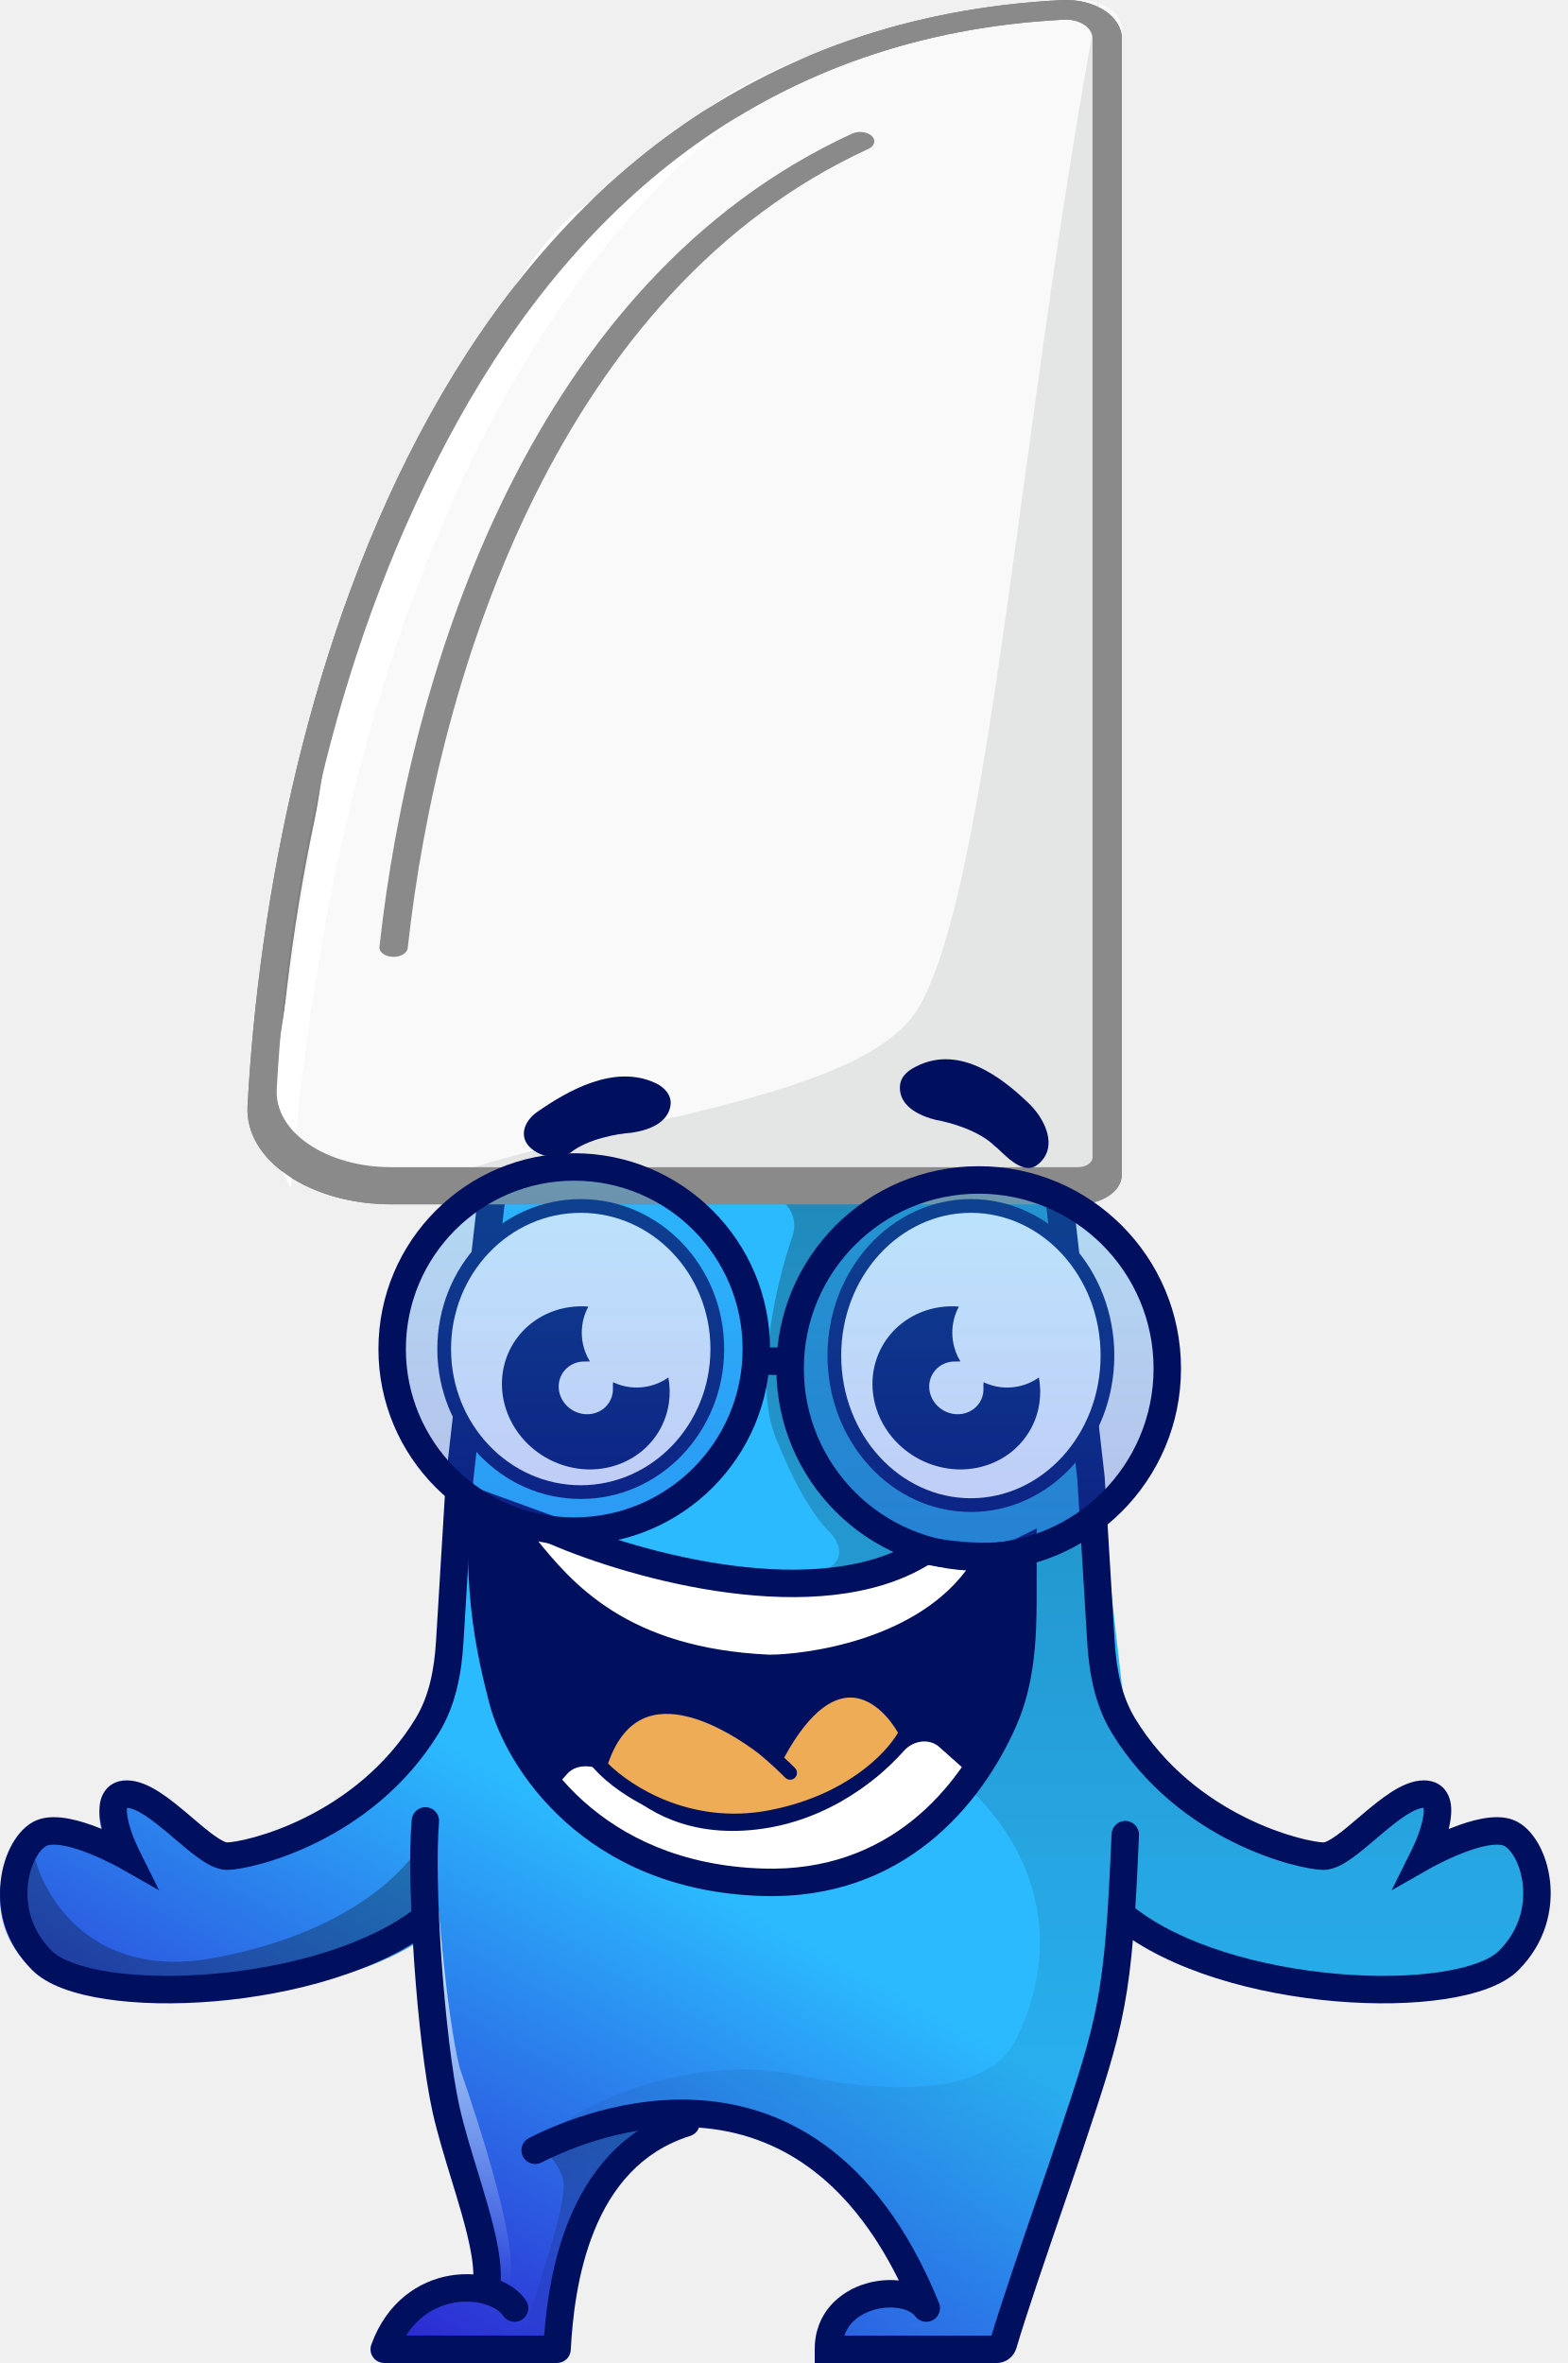
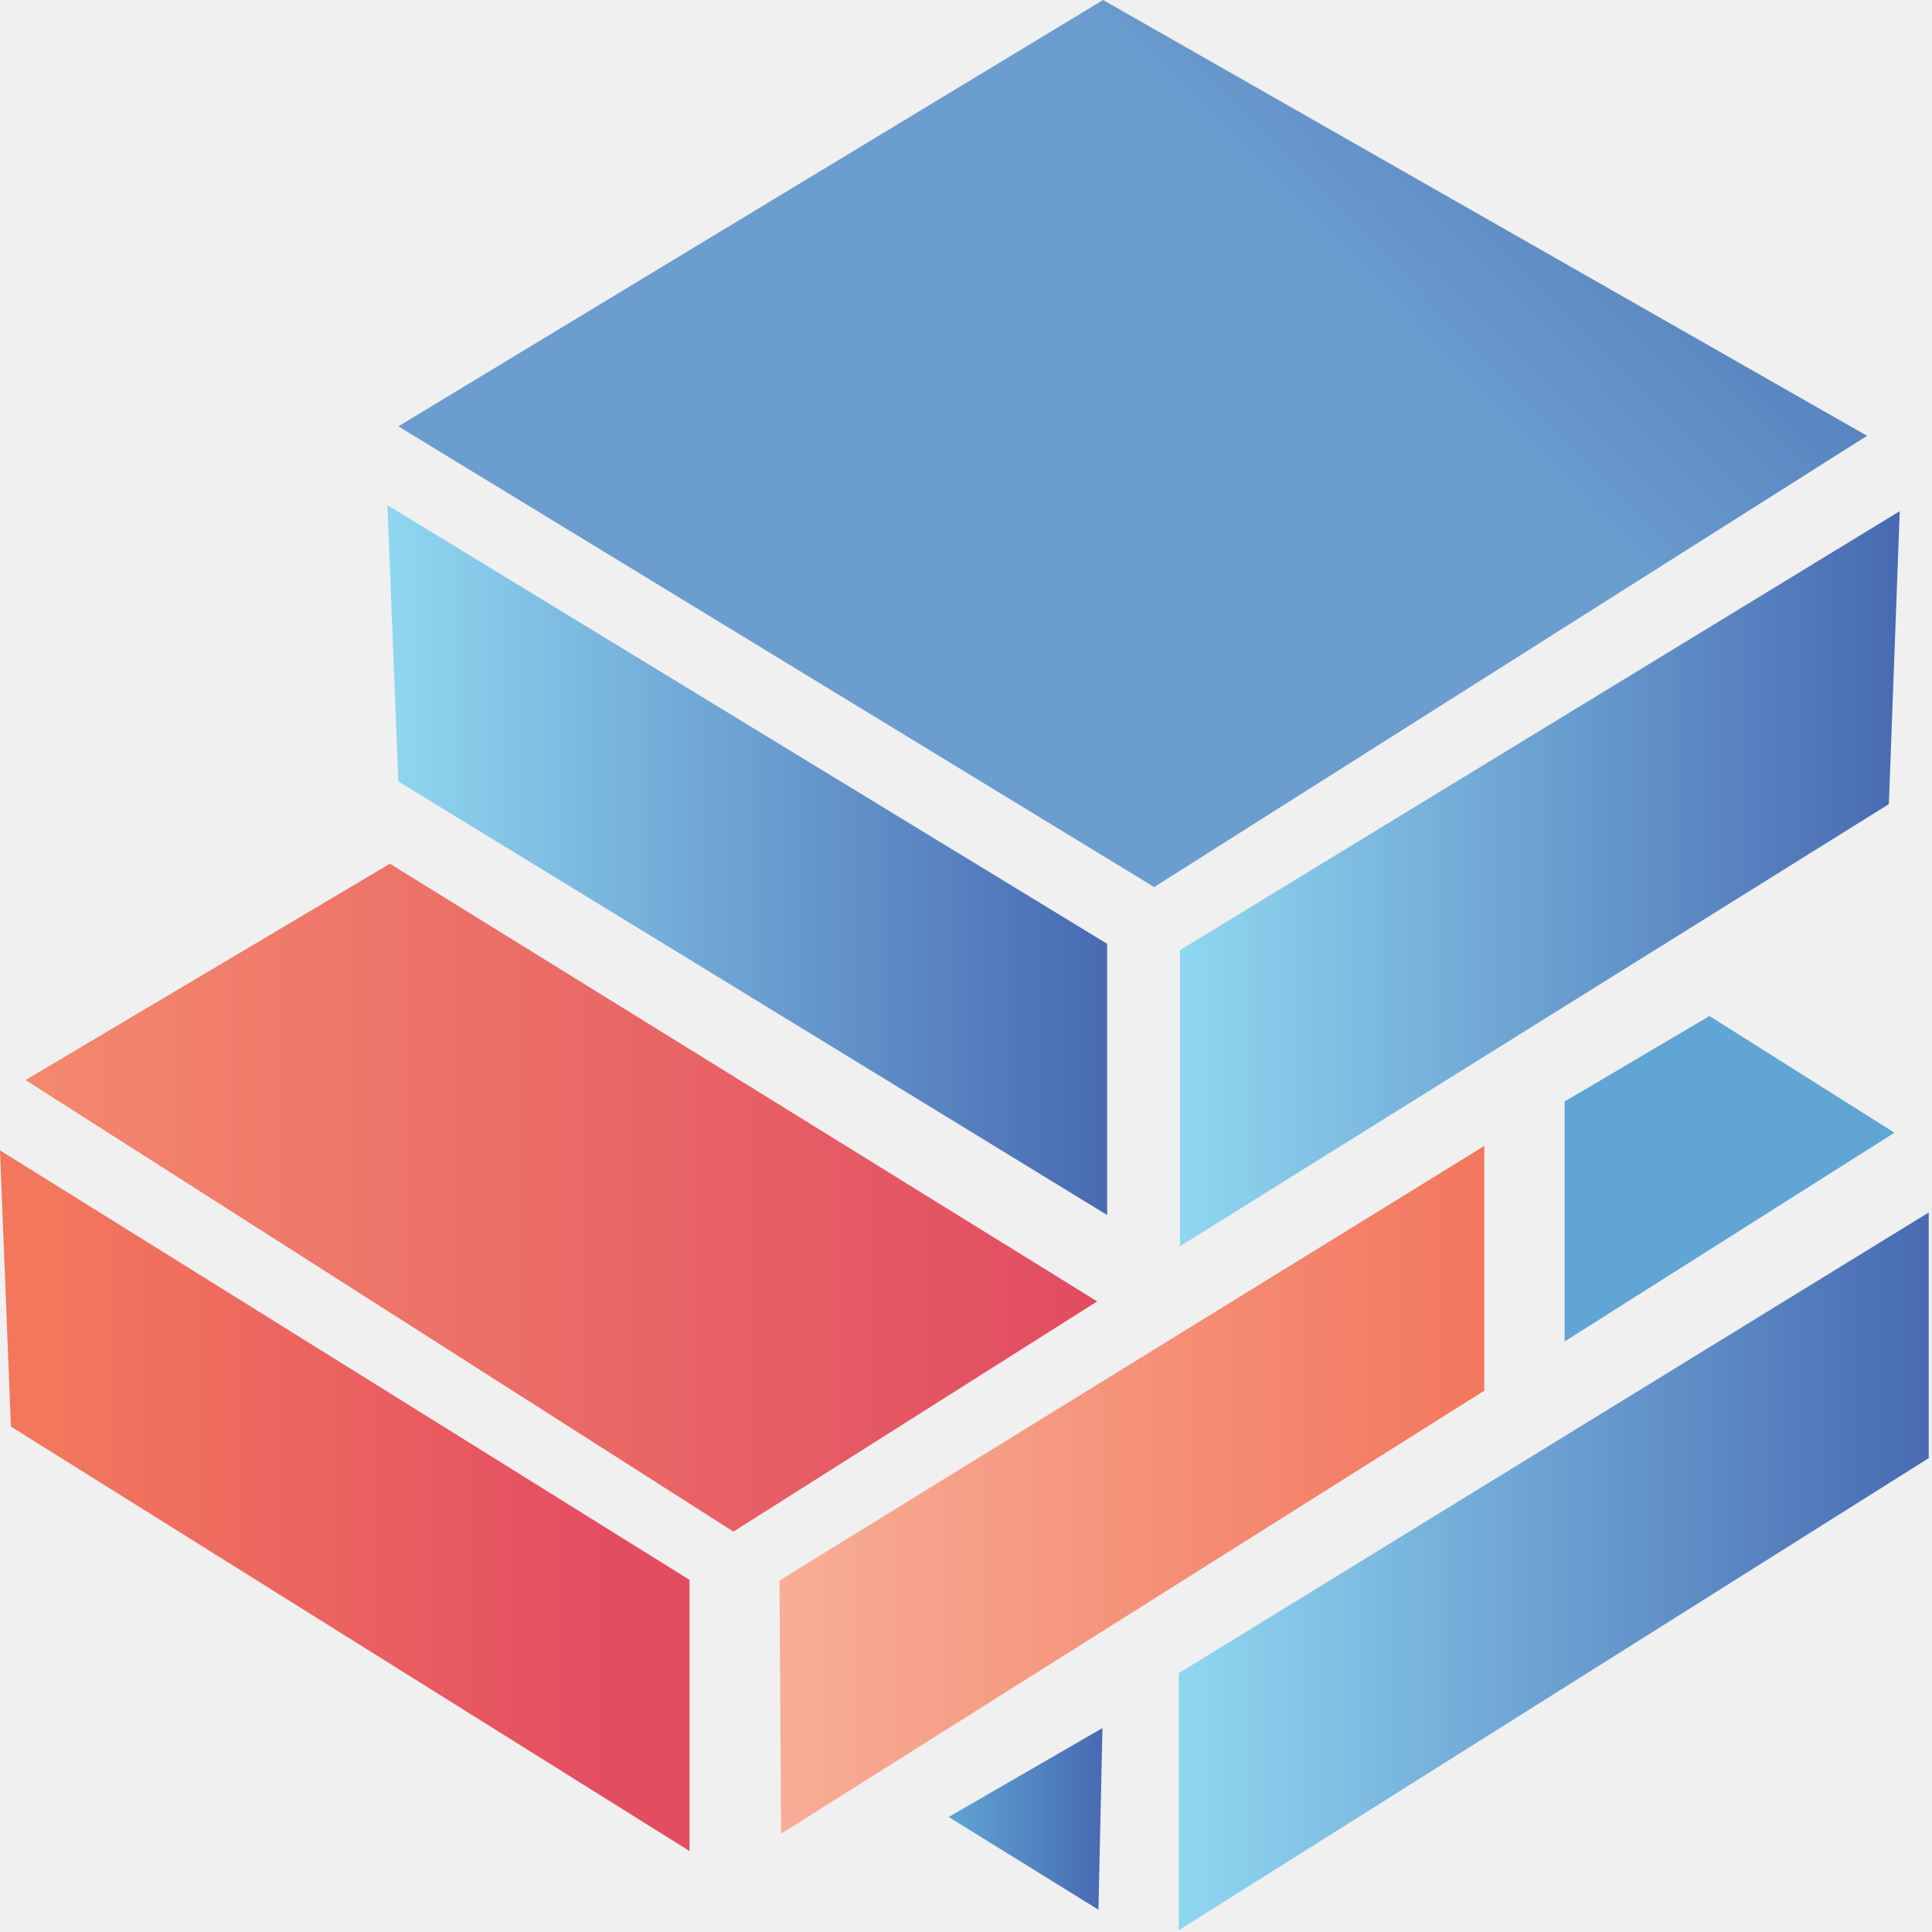
- <svg xmlns="http://www.w3.org/2000/svg" width="65" height="98" viewBox="0 0 65 98" fill="none">
-   <path fill-rule="evenodd" clip-rule="evenodd" d="M19.909 51.55C20.087 49.808 21.554 48.484 23.306 48.484H41.044C42.78 48.484 44.24 49.787 44.437 51.512L46.757 71.876C49.403 76.094 54.136 77.168 54.987 77.168C55.432 77.168 56.084 76.613 56.782 76.019C57.589 75.333 58.458 74.594 59.144 74.594C59.989 74.594 59.728 75.766 59.372 76.657C59.309 76.814 59.488 76.983 59.639 76.909C60.412 76.528 61.895 75.894 62.661 76.202C63.727 76.631 64.03 80.072 62.038 82.064C58.83 83.668 51.114 83.008 46.676 80.094C46.538 80.491 46.375 80.876 46.191 81.248C46.041 82.461 45.903 83.427 45.817 83.771C45.508 85.006 43.825 89.463 43.54 90.032C43.256 90.601 41.548 97.431 41.548 97.716C41.548 97.865 39.371 97.9 37.288 97.933H37.288C36.205 97.951 35.147 97.968 34.434 98C34.529 97.146 35.003 95.439 36.141 95.439C37.279 95.439 37.754 95.629 37.849 95.723C37.469 94.395 36.54 91.626 35.857 91.17C35.654 91.035 35.306 90.787 34.886 90.487L34.886 90.487L34.886 90.487C33.54 89.528 31.453 88.04 31.019 88.04C30.877 88.04 30.574 88.022 30.196 88C29.062 87.933 27.248 87.826 27.035 88.04C26.807 88.267 25.802 89.463 25.327 90.032L23.62 93.447L22.766 97.716H15.936C16.695 96.672 18.441 94.699 19.351 95.154C20.262 95.61 20.11 93.637 19.92 92.593L17.928 86.332L17.768 80.23C13.402 83.483 3.133 83.455 1.172 81.495C-0.82 79.502 0.106 76.631 1.172 76.202C1.838 75.934 3.045 76.378 3.857 76.749C4.112 76.865 4.422 76.573 4.332 76.307C4.056 75.487 3.951 74.594 4.689 74.594C5.375 74.594 6.244 75.333 7.05 76.019C7.749 76.613 8.401 77.168 8.846 77.168C9.805 77.168 15.696 75.803 17.972 70.112C17.986 70.094 17.999 70.077 18.012 70.06L19.909 51.55Z" fill="url(#paint0_linear_72_1240)" />
-   <path d="M27.604 88.039L25.043 90.6C24.636 91.558 23.695 95.586 22.93 97.145H21.788C21.343 97.145 23.717 91.461 23.335 90.316C23.051 89.462 22.481 89.177 22.481 89.177L26.465 88.039H27.604Z" fill="url(#paint1_linear_72_1240)" fill-opacity="0.27" />
-   <path d="M33.011 86.047C28.685 85.137 23.43 87.281 22.197 89.178C22.481 88.893 28.457 87.186 31.303 88.04C33.58 88.722 35.098 90.221 35.572 90.885L38.133 95.723C37.943 95.533 37.507 95.154 37.279 95.154C37.052 95.154 35.667 95.533 35.003 95.723L34.149 97.43L41.263 97.146L45.817 83.771L46.67 79.787L48.378 80.641L55.777 82.632L62.607 81.779L64.029 78.648L62.322 76.087L58.623 77.226L59.761 74.949L58.623 74.664L54.923 76.656C49.459 75.973 46.765 72.008 46.101 70.111L45.248 61.574L43.825 47.914L29.596 48.483L32.251 49.709C32.826 49.974 33.077 50.66 32.87 51.258C32.088 53.515 31.296 57.429 32.157 59.582C32.726 61.005 33.485 62.617 34.434 63.566C34.434 63.566 35.572 64.704 33.864 65.273C36.136 67.267 41.548 69.542 41.548 69.542C41.548 69.542 41.263 72.767 40.41 74.38C42.971 76.941 44.109 80.641 42.117 84.624C41.263 86.332 38.418 87.186 33.011 86.047Z" fill="url(#paint2_linear_72_1240)" fill-opacity="0.27" />
-   <path fill-rule="evenodd" clip-rule="evenodd" d="M46.694 75.519C47.008 75.532 47.252 75.797 47.239 76.111C47.097 79.525 46.954 81.483 46.625 83.236C46.298 84.981 45.789 86.507 44.945 89.038L44.934 89.073C44.725 89.699 44.436 90.54 44.119 91.464C43.416 93.509 42.574 95.961 42.154 97.386C42.047 97.748 41.715 98 41.333 98H33.791V97.431C33.791 95.916 34.828 95.029 35.906 94.708C36.358 94.574 36.834 94.53 37.281 94.578C36.173 92.336 34.878 90.849 33.544 89.881C31.957 88.731 30.278 88.289 28.71 88.222C25.657 88.093 23.054 89.388 22.5 89.663C22.48 89.673 22.462 89.681 22.448 89.689C22.166 89.827 21.825 89.711 21.686 89.429C21.547 89.147 21.663 88.806 21.946 88.667C21.961 88.66 21.98 88.65 22.001 88.64C22.578 88.352 25.405 86.943 28.758 87.085C30.512 87.159 32.416 87.657 34.212 88.959C36.006 90.26 37.655 92.337 38.945 95.509C39.053 95.774 38.947 96.078 38.698 96.219C38.449 96.359 38.134 96.293 37.962 96.065C37.861 95.93 37.651 95.796 37.317 95.733C36.991 95.671 36.603 95.688 36.231 95.799C35.67 95.966 35.208 96.317 35.02 96.862H41.122C41.567 95.389 42.382 93.016 43.056 91.052C43.37 90.141 43.653 89.317 43.854 88.713C44.711 86.143 45.195 84.688 45.506 83.026C45.818 81.363 45.96 79.479 46.102 76.064C46.115 75.75 46.38 75.506 46.694 75.519Z" fill="#00105F" />
-   <path fill-rule="evenodd" clip-rule="evenodd" d="M44.681 61.339L43.26 48.832L44.391 48.703L45.815 61.24L46.23 68.057C46.301 69.233 46.517 70.346 47.079 71.269C48.324 73.313 50.091 74.602 51.663 75.382C52.449 75.772 53.179 76.031 53.761 76.192C54.357 76.358 54.761 76.41 54.9 76.41C54.901 76.41 54.947 76.407 55.055 76.356C55.159 76.305 55.287 76.226 55.441 76.115C55.708 75.923 56 75.675 56.324 75.4C56.378 75.353 56.434 75.306 56.49 75.258C56.868 74.938 57.284 74.593 57.694 74.329C58.089 74.075 58.566 73.837 59.056 73.837C59.264 73.837 59.473 73.88 59.661 73.993C59.852 74.108 59.982 74.271 60.064 74.447C60.216 74.772 60.206 75.148 60.164 75.449C60.145 75.582 60.118 75.719 60.084 75.856C60.124 75.839 60.165 75.823 60.206 75.807C60.597 75.652 61.041 75.504 61.471 75.424C61.884 75.348 62.368 75.318 62.786 75.486C63.217 75.66 63.558 76.04 63.798 76.46C64.045 76.893 64.22 77.429 64.286 78.01C64.418 79.178 64.111 80.574 62.976 81.709C62.34 82.345 61.199 82.714 59.923 82.907C58.613 83.106 57.033 83.137 55.395 82.998C52.142 82.72 48.519 81.755 46.27 79.945L46.984 79.058C48.974 80.66 52.329 81.594 55.492 81.863C57.061 81.997 58.549 81.964 59.752 81.782C60.992 81.594 61.811 81.264 62.171 80.904C63.028 80.047 63.254 79.011 63.155 78.138C63.105 77.699 62.974 77.312 62.809 77.024C62.637 76.723 62.463 76.583 62.361 76.542C62.247 76.496 62.025 76.48 61.678 76.544C61.349 76.605 60.98 76.725 60.625 76.865C60.272 77.005 59.948 77.158 59.712 77.277C59.594 77.336 59.499 77.386 59.434 77.421C59.401 77.439 59.377 77.452 59.36 77.461L59.342 77.472L59.338 77.474L59.338 77.474L57.717 78.396L58.547 76.726C58.748 76.32 58.974 75.74 59.036 75.292C59.059 75.131 59.053 75.03 59.044 74.975C58.895 74.979 58.655 75.064 58.31 75.286C57.971 75.505 57.607 75.804 57.226 76.127C57.173 76.171 57.12 76.216 57.067 76.262C56.746 76.535 56.414 76.818 56.107 77.039C55.926 77.169 55.736 77.291 55.547 77.382C55.363 77.47 55.139 77.549 54.9 77.549C54.608 77.549 54.088 77.464 53.457 77.289C52.812 77.11 52.013 76.826 51.158 76.402C49.449 75.554 47.493 74.136 46.107 71.861C45.404 70.707 45.17 69.377 45.094 68.126L44.681 61.339ZM59.093 74.978C59.093 74.978 59.093 74.978 59.093 74.978L59.093 74.978Z" fill="#00105F" />
-   <path d="M8.822 81.21C3.814 82.12 1.803 78.648 1.423 76.941L0.57 77.226L1.423 80.641C2.087 81.21 3.984 82.405 6.261 82.632C8.538 82.86 14.798 81.02 17.644 80.071V76.087C17.36 76.941 15.083 80.071 8.822 81.21Z" fill="black" fill-opacity="0.27" />
-   <path fill-rule="evenodd" clip-rule="evenodd" d="M19.634 61.339L21.055 48.832L19.924 48.703L18.499 61.24L18.085 68.057C18.013 69.233 17.798 70.346 17.236 71.269C15.99 73.313 14.223 74.602 12.651 75.382C11.866 75.772 11.135 76.031 10.553 76.192C9.958 76.358 9.554 76.41 9.415 76.41C9.414 76.41 9.367 76.407 9.26 76.356C9.155 76.305 9.027 76.226 8.874 76.115C8.607 75.923 8.315 75.675 7.991 75.4C7.937 75.353 7.881 75.306 7.825 75.258C7.446 74.938 7.031 74.593 6.621 74.329C6.225 74.075 5.749 73.837 5.258 73.837C5.051 73.837 4.841 73.88 4.654 73.993C4.463 74.108 4.333 74.271 4.251 74.447C4.099 74.772 4.109 75.148 4.151 75.449C4.169 75.582 4.197 75.719 4.231 75.856C4.191 75.839 4.15 75.823 4.109 75.807C3.718 75.652 3.274 75.504 2.844 75.424C2.431 75.348 1.947 75.318 1.528 75.486C1.097 75.66 0.756 76.04 0.517 76.46C0.27 76.893 0.095 77.429 0.029 78.01C-0.104 79.178 0.203 80.574 1.339 81.709C1.974 82.345 3.116 82.714 4.391 82.907C5.702 83.106 7.282 83.137 8.92 82.998C12.173 82.72 15.795 81.755 18.044 79.945L17.331 79.058C15.34 80.66 11.986 81.594 8.823 81.863C7.253 81.997 5.766 81.964 4.562 81.782C3.323 81.594 2.504 81.264 2.143 80.904C1.287 80.047 1.061 79.011 1.16 78.138C1.21 77.699 1.341 77.312 1.506 77.024C1.677 76.723 1.852 76.583 1.953 76.542C2.068 76.496 2.29 76.48 2.637 76.544C2.966 76.605 3.335 76.725 3.69 76.865C4.043 77.005 4.366 77.158 4.603 77.277C4.721 77.336 4.816 77.386 4.881 77.421C4.913 77.439 4.938 77.452 4.954 77.461L4.972 77.472L4.976 77.474L4.977 77.474L6.598 78.396L5.768 76.726C5.566 76.32 5.341 75.74 5.278 75.292C5.256 75.131 5.261 75.03 5.27 74.975C5.42 74.979 5.659 75.064 6.004 75.286C6.344 75.505 6.707 75.804 7.089 76.127C7.141 76.171 7.194 76.216 7.248 76.262C7.568 76.535 7.901 76.818 8.208 77.039C8.389 77.169 8.578 77.291 8.768 77.382C8.952 77.47 9.175 77.549 9.415 77.549C9.707 77.549 10.227 77.464 10.858 77.289C11.503 77.11 12.302 76.826 13.157 76.402C14.866 75.554 16.822 74.136 18.208 71.861C18.911 70.707 19.145 69.377 19.221 68.126L19.634 61.339ZM5.221 74.978C5.221 74.978 5.221 74.978 5.222 74.978L5.221 74.978Z" fill="#00105F" />
-   <path d="M16.384 49.262H44.525H45.295C45.975 49.262 46.526 48.897 46.526 48.447V1.18C46.526 0.505 45.685 -0.048 44.669 0.003C19.186 1.278 11.865 28.805 10.951 45.602C10.841 47.627 13.327 49.262 16.384 49.262Z" fill="#F9F9F9" />
-   <path fill-rule="evenodd" clip-rule="evenodd" d="M45.313 1.583C45.313 1.129 44.761 0.783 44.136 0.815C31.961 1.432 24.009 8.401 18.973 17.486C13.95 26.546 11.927 37.55 11.478 45.904C11.383 47.683 13.541 49.134 16.226 49.134H44.708C45.042 49.134 45.313 48.952 45.313 48.727V1.583ZM44.045 0.004C45.423 -0.065 46.526 0.69 46.526 1.583V48.727C46.526 49.401 45.712 49.947 44.708 49.947H16.226C12.886 49.947 10.146 48.134 10.267 45.875C10.718 37.477 12.751 26.376 17.837 17.203C22.908 8.054 31.115 0.659 44.045 0.004Z" fill="#808080" />
-   <path fill-rule="evenodd" clip-rule="evenodd" d="M36.157 5.639C36.343 5.815 36.277 6.056 36.011 6.178C29.697 9.081 25.228 14.433 22.18 20.567C19.138 26.689 17.543 33.528 16.91 39.324C16.887 39.537 16.606 39.698 16.282 39.682C15.958 39.667 15.715 39.482 15.738 39.269C16.375 33.43 17.983 26.526 21.063 20.326C24.138 14.139 28.709 8.591 35.339 5.543C35.605 5.421 35.971 5.464 36.157 5.639Z" fill="#8A8A8A" />
-   <path d="M38.115 41.764C35.902 45.603 25.207 46.45 18.455 48.793L18.157 49H46.157L45.562 0C42.285 17.367 41.093 36.595 38.115 41.764Z" fill="#E4E6E5" />
-   <path d="M29.027 72.957C27.661 72.274 28.268 74.19 28.742 75.234L26.75 74.38L25.043 73.242C25.421 72.484 25.823 71.678 26.574 71.287C26.975 71.078 27.425 70.965 27.888 70.965H28.173L30.165 71.819L31.872 72.957L32.726 73.811H32.726C32.157 73.811 30.734 73.811 29.027 72.957Z" fill="url(#paint3_linear_72_1240)" fill-opacity="0.27" />
-   <path d="M12.067 49.262C14.754 16.426 28.861 4.168 35.578 2.144C34.235 1.642 31.1 3.331 29.701 4.238L24.382 8.427C20.128 11.275 15.519 23.853 13.746 29.787L10.947 47.168L12.067 49.262Z" fill="white" />
-   <path fill-rule="evenodd" clip-rule="evenodd" d="M45.313 1.583C45.313 1.129 44.761 0.783 44.136 0.815C31.961 1.432 24.009 8.401 18.973 17.486C13.95 26.546 11.927 36.822 11.478 45.177C11.383 46.956 13.541 48.406 16.226 48.406C16.226 48.406 44.373 48.406 44.708 48.406C45.042 48.406 45.313 48.224 45.313 48V1.583ZM44.045 0.004C45.423 -0.065 46.526 0.69 46.526 1.583V48.727C46.526 49.401 45.712 49.947 44.708 49.947H16.226C12.886 49.947 10.146 48.134 10.267 45.875C10.718 37.477 12.751 26.376 17.837 17.203C22.908 8.054 31.115 0.659 44.045 0.004Z" fill="#8A8A8A" />
-   <path d="M19.067 85.762C18.498 83.486 18.118 78.553 17.928 75.802L17.359 76.087C17.644 79.312 18.213 85.876 18.213 86.332C18.213 86.787 18.972 89.557 19.351 90.885L20.205 94.869H21.059C21.742 93.731 19.826 87.944 19.067 85.762Z" fill="url(#paint4_linear_72_1240)" />
-   <path fill-rule="evenodd" clip-rule="evenodd" d="M17.695 74.951C18.008 74.98 18.238 75.256 18.21 75.569C18.101 76.773 18.153 79.01 18.315 81.326C18.478 83.639 18.746 85.966 19.052 87.347C19.238 88.184 19.514 89.083 19.794 89.998C19.935 90.46 20.078 90.926 20.211 91.391C20.406 92.069 20.577 92.737 20.677 93.348C20.747 93.775 20.787 94.198 20.767 94.59C21.189 94.769 21.566 95.038 21.813 95.403C21.99 95.663 21.922 96.017 21.662 96.194C21.402 96.37 21.048 96.303 20.872 96.043C20.754 95.87 20.509 95.686 20.133 95.569C19.764 95.454 19.313 95.417 18.847 95.498C18.126 95.622 17.372 96.026 16.842 96.861H22.569C22.667 95.549 22.91 93.757 23.598 92.07C24.391 90.128 25.798 88.274 28.287 87.496C28.587 87.402 28.907 87.57 29 87.87C29.094 88.169 28.927 88.489 28.627 88.582C26.563 89.228 25.363 90.758 24.652 92.5C23.937 94.253 23.741 96.168 23.672 97.461C23.655 97.763 23.406 97.999 23.103 97.999H15.936C15.75 97.999 15.576 97.909 15.47 97.757C15.363 97.605 15.338 97.41 15.401 97.236C16.043 95.469 17.358 94.6 18.653 94.376C18.985 94.319 19.316 94.304 19.633 94.326C19.63 94.097 19.603 93.832 19.554 93.532C19.465 92.987 19.308 92.369 19.117 91.705C18.997 91.285 18.861 90.842 18.724 90.392C18.436 89.45 18.137 88.474 17.941 87.594C17.616 86.128 17.343 83.732 17.18 81.406C17.017 79.083 16.958 76.767 17.076 75.466C17.105 75.153 17.382 74.923 17.695 74.951Z" fill="#00105F" />
-   <path d="M29.75 55.947C29.75 59.224 27.214 61.88 24.086 61.88C20.959 61.88 18.423 59.224 18.423 55.947C18.423 52.67 20.959 50.014 24.086 50.014C27.214 50.014 29.75 52.67 29.75 55.947Z" fill="white" />
-   <path fill-rule="evenodd" clip-rule="evenodd" d="M24.086 50.299C21.128 50.299 18.707 52.816 18.707 55.948C18.707 59.08 21.128 61.597 24.086 61.597C27.045 61.597 29.465 59.08 29.465 55.948C29.465 52.816 27.045 50.299 24.086 50.299ZM18.138 55.948C18.138 52.527 20.789 49.73 24.086 49.73C27.384 49.73 30.035 52.527 30.035 55.948C30.035 59.37 27.384 62.166 24.086 62.166C20.789 62.166 18.138 59.37 18.138 55.948Z" fill="#00105F" />
-   <path d="M45.932 56.217C45.932 59.642 43.396 62.42 40.268 62.42C37.14 62.42 34.604 59.642 34.604 56.217C34.604 52.791 37.14 50.014 40.268 50.014C43.396 50.014 45.932 52.791 45.932 56.217Z" fill="white" />
-   <path fill-rule="evenodd" clip-rule="evenodd" d="M40.268 50.299C37.321 50.299 34.889 52.924 34.889 56.218C34.889 59.511 37.321 62.136 40.268 62.136C43.215 62.136 45.647 59.511 45.647 56.218C45.647 52.924 43.215 50.299 40.268 50.299ZM34.32 56.218C34.32 52.66 36.959 49.73 40.268 49.73C43.577 49.73 46.216 52.66 46.216 56.218C46.216 59.776 43.577 62.705 40.268 62.705C36.959 62.705 34.32 59.776 34.32 56.218Z" fill="#00105F" />
-   <path d="M38.38 64.309C34.065 67.114 26.334 64.939 23.007 63.5L20.041 62.421C19.951 62.871 19.825 64.201 20.041 65.927C20.256 67.653 20.5 69.164 20.85 70.512C21.479 72.939 24.518 77.848 31.638 78.064C37.17 78.231 40.238 74.502 41.627 71.355C42.322 69.777 42.426 68.026 42.426 66.302V64.309C41.562 64.741 39.369 64.489 38.38 64.309Z" fill="#00105F" />
-   <path fill-rule="evenodd" clip-rule="evenodd" d="M19.826 62.04L23.113 63.234L23.12 63.238C24.763 63.948 27.502 64.843 30.359 65.213C33.227 65.583 36.154 65.416 38.225 64.07L38.32 64.008L38.431 64.028C38.915 64.116 39.697 64.222 40.461 64.253C40.843 64.268 41.215 64.265 41.54 64.232C41.87 64.199 42.128 64.138 42.298 64.053L42.71 63.848V66.3C42.71 68.029 42.608 69.833 41.887 71.468C40.474 74.671 37.324 78.52 31.629 78.347C24.355 78.127 21.228 73.104 20.574 70.582C20.22 69.216 19.974 67.692 19.758 65.962C19.539 64.209 19.665 62.848 19.762 62.364L19.826 62.04ZM20.27 62.806C20.201 63.401 20.151 64.515 20.323 65.891C20.538 67.613 20.78 69.109 21.125 70.44C21.73 72.773 24.68 77.567 31.646 77.778C37.016 77.941 40.002 74.331 41.366 71.239C42.036 69.719 42.141 68.02 42.141 66.3V64.709C41.97 64.751 41.786 64.78 41.597 64.799C41.236 64.835 40.836 64.838 40.438 64.822C39.699 64.792 38.947 64.695 38.44 64.608C36.203 66.01 33.153 66.147 30.286 65.777C27.372 65.4 24.586 64.491 22.902 63.764L20.27 62.806Z" fill="#00105F" />
-   <path d="M23.31 73.38C23.041 73.687 22.821 73.934 22.738 74.017C25.435 76.984 27.592 77.793 31.907 78.062C36.222 78.332 39.369 75.186 40.538 73.478L39.136 72.232C38.603 71.758 37.761 71.882 37.286 72.414C36.054 73.791 33.827 75.469 30.829 75.635C28.307 75.775 26.634 74.71 25.648 73.576C25.067 72.909 23.893 72.715 23.31 73.38Z" fill="white" />
-   <path fill-rule="evenodd" clip-rule="evenodd" d="M38.947 72.445C38.553 72.095 37.889 72.167 37.498 72.604C36.235 74.016 33.943 75.748 30.844 75.92C28.223 76.066 26.469 74.954 25.433 73.764C25.193 73.488 24.822 73.303 24.448 73.262C24.076 73.22 23.739 73.323 23.524 73.568C23.372 73.741 23.233 73.898 23.125 74.019C24.385 75.371 25.522 76.23 26.828 76.79C28.199 77.378 29.779 77.645 31.925 77.779C35.927 78.029 38.913 75.228 40.158 73.522L38.947 72.445ZM37.073 72.225C37.633 71.599 38.654 71.423 39.325 72.02L40.914 73.432L40.773 73.639C39.582 75.379 36.354 78.626 31.89 78.347C29.72 78.212 28.064 77.939 26.604 77.313C25.139 76.686 23.893 75.712 22.527 74.209L22.345 74.008L22.536 73.816C22.611 73.742 22.823 73.504 23.096 73.193C23.464 72.773 24.006 72.64 24.511 72.696C25.015 72.752 25.521 72.998 25.862 73.39C26.799 74.467 28.39 75.486 30.813 75.352C33.711 75.191 35.873 73.567 37.073 72.225Z" fill="#00105F" />
-   <path d="M31.907 68.624C25.974 68.354 23.727 65.657 22.198 63.77L22.468 63.5L29.855 65.347C31.382 65.728 32.977 65.753 34.516 65.419L38.38 64.579H39.998L40.268 64.848C38.11 68.085 33.256 68.624 31.907 68.624Z" fill="white" />
-   <path d="M31.907 75.367C28.455 76.014 25.794 74.198 24.895 73.209C25.635 70.868 27.162 70.553 28.629 70.928C29.469 70.908 30.672 71.702 31.631 72.49C31.934 72.72 32.131 72.893 32.177 72.939C34.55 68.408 36.762 70.332 37.571 71.861C37.121 72.759 35.359 74.719 31.907 75.367Z" fill="#EEAC57" />
-   <path fill-rule="evenodd" clip-rule="evenodd" d="M36.911 70.536C37.299 70.886 37.608 71.322 37.822 71.727L37.891 71.856L37.825 71.987C37.334 72.97 35.494 74.983 31.96 75.646C28.384 76.316 25.63 74.439 24.684 73.4L24.575 73.279L24.624 73.123C25.009 71.901 25.617 71.162 26.363 70.794C27.093 70.434 27.903 70.454 28.663 70.642C29.152 70.643 29.703 70.865 30.224 71.157C30.768 71.462 31.322 71.868 31.807 72.266C31.916 72.349 32.013 72.425 32.095 72.492C33.24 70.444 34.409 69.724 35.492 69.844C36.045 69.906 36.525 70.185 36.911 70.536ZM32.524 72.892C33.66 70.802 34.685 70.327 35.429 70.41C35.827 70.454 36.2 70.659 36.529 70.957C36.818 71.219 37.062 71.543 37.246 71.861C36.738 72.733 35.058 74.486 31.855 75.086C28.662 75.685 26.17 74.095 25.219 73.136C25.571 72.118 26.074 71.572 26.615 71.305C27.19 71.021 27.863 71.025 28.559 71.203C29.693 71.493 30.806 72.223 31.454 72.713C31.903 73.082 32.296 73.449 32.567 73.725C32.678 73.837 32.858 73.839 32.97 73.729C33.082 73.619 33.083 73.439 32.973 73.326C32.846 73.197 32.694 73.049 32.524 72.892Z" fill="#00105F" />
-   <path fill-rule="evenodd" clip-rule="evenodd" d="M32.77 57.021L31.063 57.021L31.063 55.883L32.77 55.883L32.77 57.021Z" fill="#00105F" />
-   <path d="M27.23 44.939C25.481 44.084 23.479 45.284 22.29 46.108C21.703 46.515 21.498 47.19 22.049 47.644C22.65 48.139 23.373 47.959 23.659 47.807C24.368 47.229 25.637 47.014 26.183 46.979C27.401 46.802 27.773 46.263 27.814 45.791C27.845 45.418 27.566 45.104 27.23 44.939Z" fill="#00105F" />
-   <path d="M37.838 44.317C39.701 43.227 41.537 44.673 42.662 45.752C43.285 46.349 43.789 47.351 43.281 48.048C43.2 48.159 43.103 48.258 42.987 48.336C42.34 48.768 41.523 47.707 41.253 47.527C40.606 46.88 39.365 46.538 38.826 46.448C37.516 46.121 37.262 45.461 37.334 44.966C37.376 44.683 37.591 44.462 37.838 44.317Z" fill="#00105F" />
-   <path fill-rule="evenodd" clip-rule="evenodd" d="M19.613 61.659L23.218 62.97L23.233 62.977C24.856 63.679 27.569 64.565 30.396 64.931C33.244 65.299 36.086 65.121 38.07 63.831L38.259 63.708L38.482 63.748C38.956 63.835 39.725 63.939 40.473 63.969C40.847 63.984 41.205 63.98 41.512 63.949C41.829 63.918 42.047 63.861 42.171 63.799L42.995 63.388V66.301C42.995 68.034 42.895 69.889 42.147 71.583C40.71 74.842 37.478 78.809 31.62 78.632C24.193 78.407 20.977 73.269 20.299 70.654C19.945 69.291 19.613 67.831 19.473 65.969C19.421 65.269 19.398 64.49 19.399 63.829C19.401 63.19 19.425 62.598 19.483 62.309L19.613 61.659ZM20.548 63.211C20.542 63.391 20.538 63.6 20.538 63.831C20.536 64.469 20.558 65.218 20.608 65.884C20.741 67.648 21.055 69.035 21.401 70.368C21.981 72.608 24.842 77.287 31.655 77.494C36.862 77.652 39.766 74.161 41.106 71.124C41.75 69.663 41.856 68.015 41.856 66.301V65.054C41.779 65.065 41.702 65.074 41.625 65.082C41.247 65.12 40.833 65.123 40.427 65.106C39.723 65.078 39.011 64.99 38.498 64.906C36.186 66.308 33.098 66.427 30.25 66.059C27.31 65.68 24.502 64.764 22.797 64.028L20.548 63.211Z" fill="#00105F" />
-   <path fill-rule="evenodd" clip-rule="evenodd" d="M24.403 54.186C24.109 54.164 23.814 54.177 23.523 54.227C22.696 54.371 21.966 54.807 21.471 55.453C20.976 56.099 20.75 56.91 20.835 57.734C20.921 58.557 21.311 59.337 21.934 59.926C22.557 60.515 23.369 60.873 24.217 60.932C25.066 60.991 25.892 60.747 26.54 60.246C27.189 59.745 27.615 59.022 27.738 58.213C27.793 57.852 27.787 57.486 27.721 57.127C27.35 57.39 26.896 57.545 26.406 57.545C26.056 57.545 25.724 57.466 25.427 57.325C25.419 57.406 25.418 57.488 25.421 57.567C25.424 57.635 25.42 57.703 25.41 57.77C25.37 58.032 25.232 58.266 25.023 58.428C24.813 58.59 24.545 58.669 24.271 58.65C23.996 58.631 23.734 58.515 23.532 58.324C23.331 58.134 23.204 57.881 23.177 57.615C23.149 57.348 23.222 57.086 23.382 56.877C23.543 56.668 23.779 56.527 24.046 56.48C24.128 56.466 24.212 56.461 24.295 56.465C24.352 56.467 24.41 56.467 24.468 56.463C24.253 56.116 24.129 55.707 24.129 55.269C24.129 54.877 24.228 54.508 24.403 54.186Z" fill="#00105F" />
-   <path fill-rule="evenodd" clip-rule="evenodd" d="M39.77 54.186C39.477 54.164 39.181 54.177 38.891 54.227C38.064 54.371 37.334 54.807 36.839 55.453C36.344 56.099 36.117 56.91 36.203 57.734C36.288 58.557 36.679 59.337 37.302 59.926C37.925 60.515 38.737 60.873 39.585 60.932C40.433 60.991 41.259 60.747 41.908 60.246C42.556 59.745 42.982 59.022 43.106 58.213C43.161 57.852 43.154 57.486 43.089 57.127C42.718 57.39 42.264 57.545 41.774 57.545C41.423 57.545 41.092 57.466 40.795 57.325C40.787 57.406 40.785 57.488 40.789 57.567C40.792 57.635 40.788 57.703 40.778 57.77C40.738 58.032 40.6 58.266 40.39 58.428C40.18 58.59 39.913 58.669 39.639 58.65C39.364 58.631 39.101 58.515 38.9 58.324C38.698 58.134 38.572 57.881 38.544 57.615C38.517 57.348 38.59 57.086 38.75 56.877C38.91 56.668 39.146 56.527 39.414 56.48C39.496 56.466 39.579 56.461 39.663 56.465C39.719 56.467 39.777 56.467 39.835 56.463C39.621 56.116 39.497 55.707 39.497 55.269C39.497 54.877 39.596 54.508 39.77 54.186Z" fill="#00105F" />
-   <path d="M31.368 55.948C31.368 60.119 27.987 63.5 23.816 63.5C19.646 63.5 16.265 60.119 16.265 55.948C16.265 51.778 19.646 48.397 23.816 48.397C27.987 48.397 31.368 51.778 31.368 55.948Z" fill="url(#paint5_linear_72_1240)" fill-opacity="0.6" />
-   <path fill-rule="evenodd" clip-rule="evenodd" d="M23.816 48.966C19.96 48.966 16.834 52.092 16.834 55.949C16.834 59.805 19.96 62.931 23.816 62.931C27.672 62.931 30.799 59.805 30.799 55.949C30.799 52.092 27.672 48.966 23.816 48.966ZM15.696 55.949C15.696 51.464 19.331 47.828 23.816 47.828C28.301 47.828 31.937 51.464 31.937 55.949C31.937 60.433 28.301 64.069 23.816 64.069C19.331 64.069 15.696 60.433 15.696 55.949Z" fill="#00105F" />
-   <path d="M48.412 56.757C48.412 61.077 44.911 64.578 40.591 64.578C36.272 64.578 32.77 61.077 32.77 56.757C32.77 52.438 36.272 48.936 40.591 48.936C44.911 48.936 48.412 52.438 48.412 56.757Z" fill="url(#paint6_linear_72_1240)" fill-opacity="0.6" />
-   <path fill-rule="evenodd" clip-rule="evenodd" d="M40.592 49.505C36.586 49.505 33.34 52.751 33.34 56.757C33.34 60.762 36.586 64.009 40.592 64.009C44.597 64.009 47.844 60.762 47.844 56.757C47.844 52.751 44.597 49.505 40.592 49.505ZM32.201 56.757C32.201 52.123 35.958 48.366 40.592 48.366C45.225 48.366 48.982 52.123 48.982 56.757C48.982 61.391 45.225 65.147 40.592 65.147C35.958 65.147 32.201 61.391 32.201 56.757Z" fill="#00105F" />
+ <svg xmlns="http://www.w3.org/2000/svg" width="377" height="377" viewBox="0 0 377 377" fill="none">
+   <path d="M77.727 83.194L225.22 173.094L364.326 85.04L215.253 0L77.727 83.194Z" fill="url(#paint0_linear_159_472)" />
+   <path d="M376.359 236.597V284.531L230.021 376.647V326.497L376.359 236.597Z" fill="url(#paint1_linear_159_472)" />
+   <path d="M75.6 98.578L77.727 152.481L216.043 237.09V184.171L75.6 98.578Z" fill="url(#paint2_linear_159_472)" />
+   <path d="M0 224.475L2.127 278.378L134.549 361.202V308.283L0 224.475Z" fill="url(#paint3_linear_159_472)" />
+   <path d="M370.707 99.746L368.58 156.911L230.264 243.181V185.401L370.707 99.746Z" fill="url(#paint4_linear_159_472)" />
+   <path d="M76.086 168.541L4.983 210.753L143.117 298.869L214.099 253.95L76.086 168.541Z" fill="url(#paint5_linear_159_472)" />
+   <path d="M369.674 221.03L333.576 198.262L305.317 214.938V261.765L369.674 221.03Z" fill="#60A5D4" />
+   <path d="M214.342 372.648L215.132 337.205L185.11 354.557L214.342 372.648Z" fill="url(#paint6_linear_159_472)" />
+   <path d="M289.638 223.614V271.364L152.415 357.819L152.112 308.407L289.638 223.614Z" fill="url(#paint7_linear_159_472)" />
  <defs>
-     <linearGradient id="paint0_linear_72_1240" x1="18.5" y1="98" x2="44.299" y2="51.217" gradientUnits="userSpaceOnUse">
-       <stop stop-color="#2C2AD2" />
-       <stop offset="0.421" stop-color="#2BBAFE" />
+     <linearGradient id="paint0_linear_159_472" x1="188.21" y1="117.345" x2="332.372" y2="-25.032" gradientUnits="userSpaceOnUse">
+       <stop offset="0.47" stop-color="#6B9DCF" />
+       <stop offset="1" stop-color="#466AB0" />
    </linearGradient>
-     <linearGradient id="paint1_linear_72_1240" x1="24.668" y1="88.039" x2="24.668" y2="97.145" gradientUnits="userSpaceOnUse">
-       <stop />
-       <stop offset="1" stop-opacity="0" />
+     <linearGradient id="paint1_linear_159_472" x1="230.021" y1="306.622" x2="376.359" y2="306.622" gradientUnits="userSpaceOnUse">
+       <stop stop-color="#8FD7F0" />
+       <stop offset="1" stop-color="#486AB2" />
    </linearGradient>
-     <linearGradient id="paint2_linear_72_1240" x1="43.113" y1="47.914" x2="43.113" y2="97.43" gradientUnits="userSpaceOnUse">
-       <stop />
-       <stop offset="1" stop-opacity="0" />
+     <linearGradient id="paint2_linear_159_472" x1="75.6" y1="167.803" x2="216.044" y2="167.803" gradientUnits="userSpaceOnUse">
+       <stop stop-color="#8FD7F0" />
+       <stop offset="1" stop-color="#486AB2" />
    </linearGradient>
-     <linearGradient id="paint3_linear_72_1240" x1="30.592" y1="69.827" x2="30.592" y2="75.234" gradientUnits="userSpaceOnUse">
-       <stop />
-       <stop offset="1" stop-opacity="0" />
+     <linearGradient id="paint3_linear_159_472" x1="0" y1="292.839" x2="134.549" y2="292.839" gradientUnits="userSpaceOnUse">
+       <stop offset="0.09" stop-color="#F2775D" />
+       <stop offset="0.88" stop-color="#E34D62" />
    </linearGradient>
-     <linearGradient id="paint4_linear_72_1240" x1="19.303" y1="75.802" x2="19.303" y2="94.869" gradientUnits="userSpaceOnUse">
-       <stop stop-color="white" />
-       <stop offset="1" stop-color="white" stop-opacity="0" />
+     <linearGradient id="paint4_linear_159_472" x1="230.264" y1="171.494" x2="370.707" y2="171.494" gradientUnits="userSpaceOnUse">
+       <stop stop-color="#8FD7F0" />
+       <stop offset="1" stop-color="#486AB2" />
    </linearGradient>
-     <linearGradient id="paint5_linear_72_1240" x1="23.816" y1="48.397" x2="23.816" y2="63.5" gradientUnits="userSpaceOnUse">
-       <stop stop-color="#2CB0FB" stop-opacity="0.54" />
-       <stop offset="1" stop-color="#2C4ADC" stop-opacity="0.49" />
+     <linearGradient id="paint5_linear_159_472" x1="4.983" y1="233.705" x2="214.099" y2="233.705" gradientUnits="userSpaceOnUse">
+       <stop stop-color="#F4896D" />
+       <stop offset="1" stop-color="#E14C61" />
    </linearGradient>
-     <linearGradient id="paint6_linear_72_1240" x1="40.591" y1="48.936" x2="40.591" y2="64.578" gradientUnits="userSpaceOnUse">
-       <stop stop-color="#2CB0FB" stop-opacity="0.54" />
-       <stop offset="1" stop-color="#2C4ADC" stop-opacity="0.49" />
+     <linearGradient id="paint6_linear_159_472" x1="185.11" y1="354.926" x2="215.132" y2="354.926" gradientUnits="userSpaceOnUse">
+       <stop stop-color="#60A5D4" />
+       <stop offset="1" stop-color="#486AB2" />
+     </linearGradient>
+     <linearGradient id="paint7_linear_159_472" x1="152.112" y1="290.747" x2="289.638" y2="290.747" gradientUnits="userSpaceOnUse">
+       <stop stop-color="#F8AD96" />
+       <stop offset="1" stop-color="#F2775D" />
    </linearGradient>
  </defs>
</svg>
